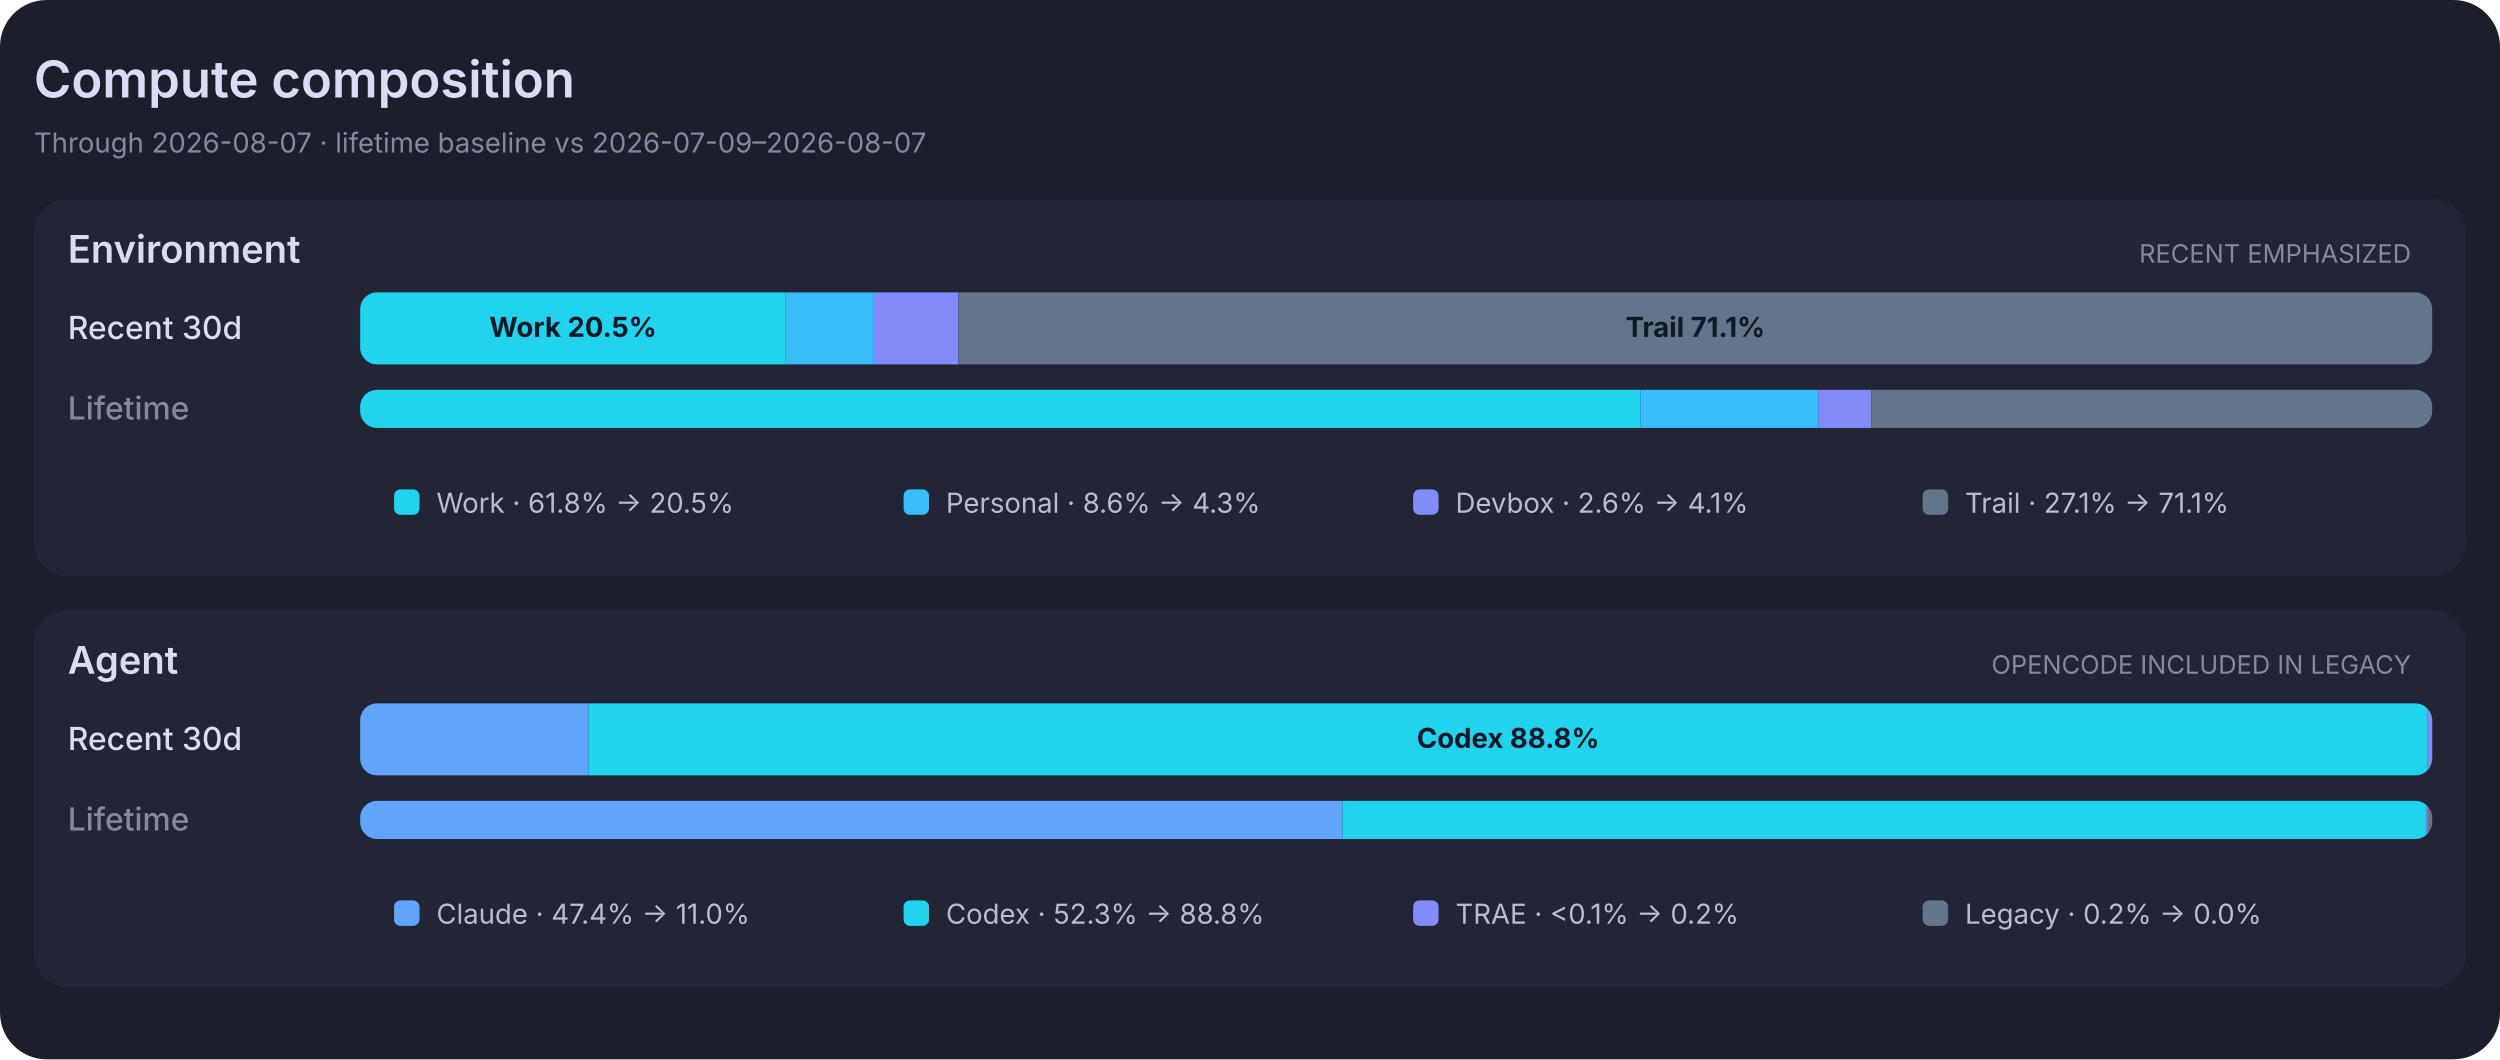
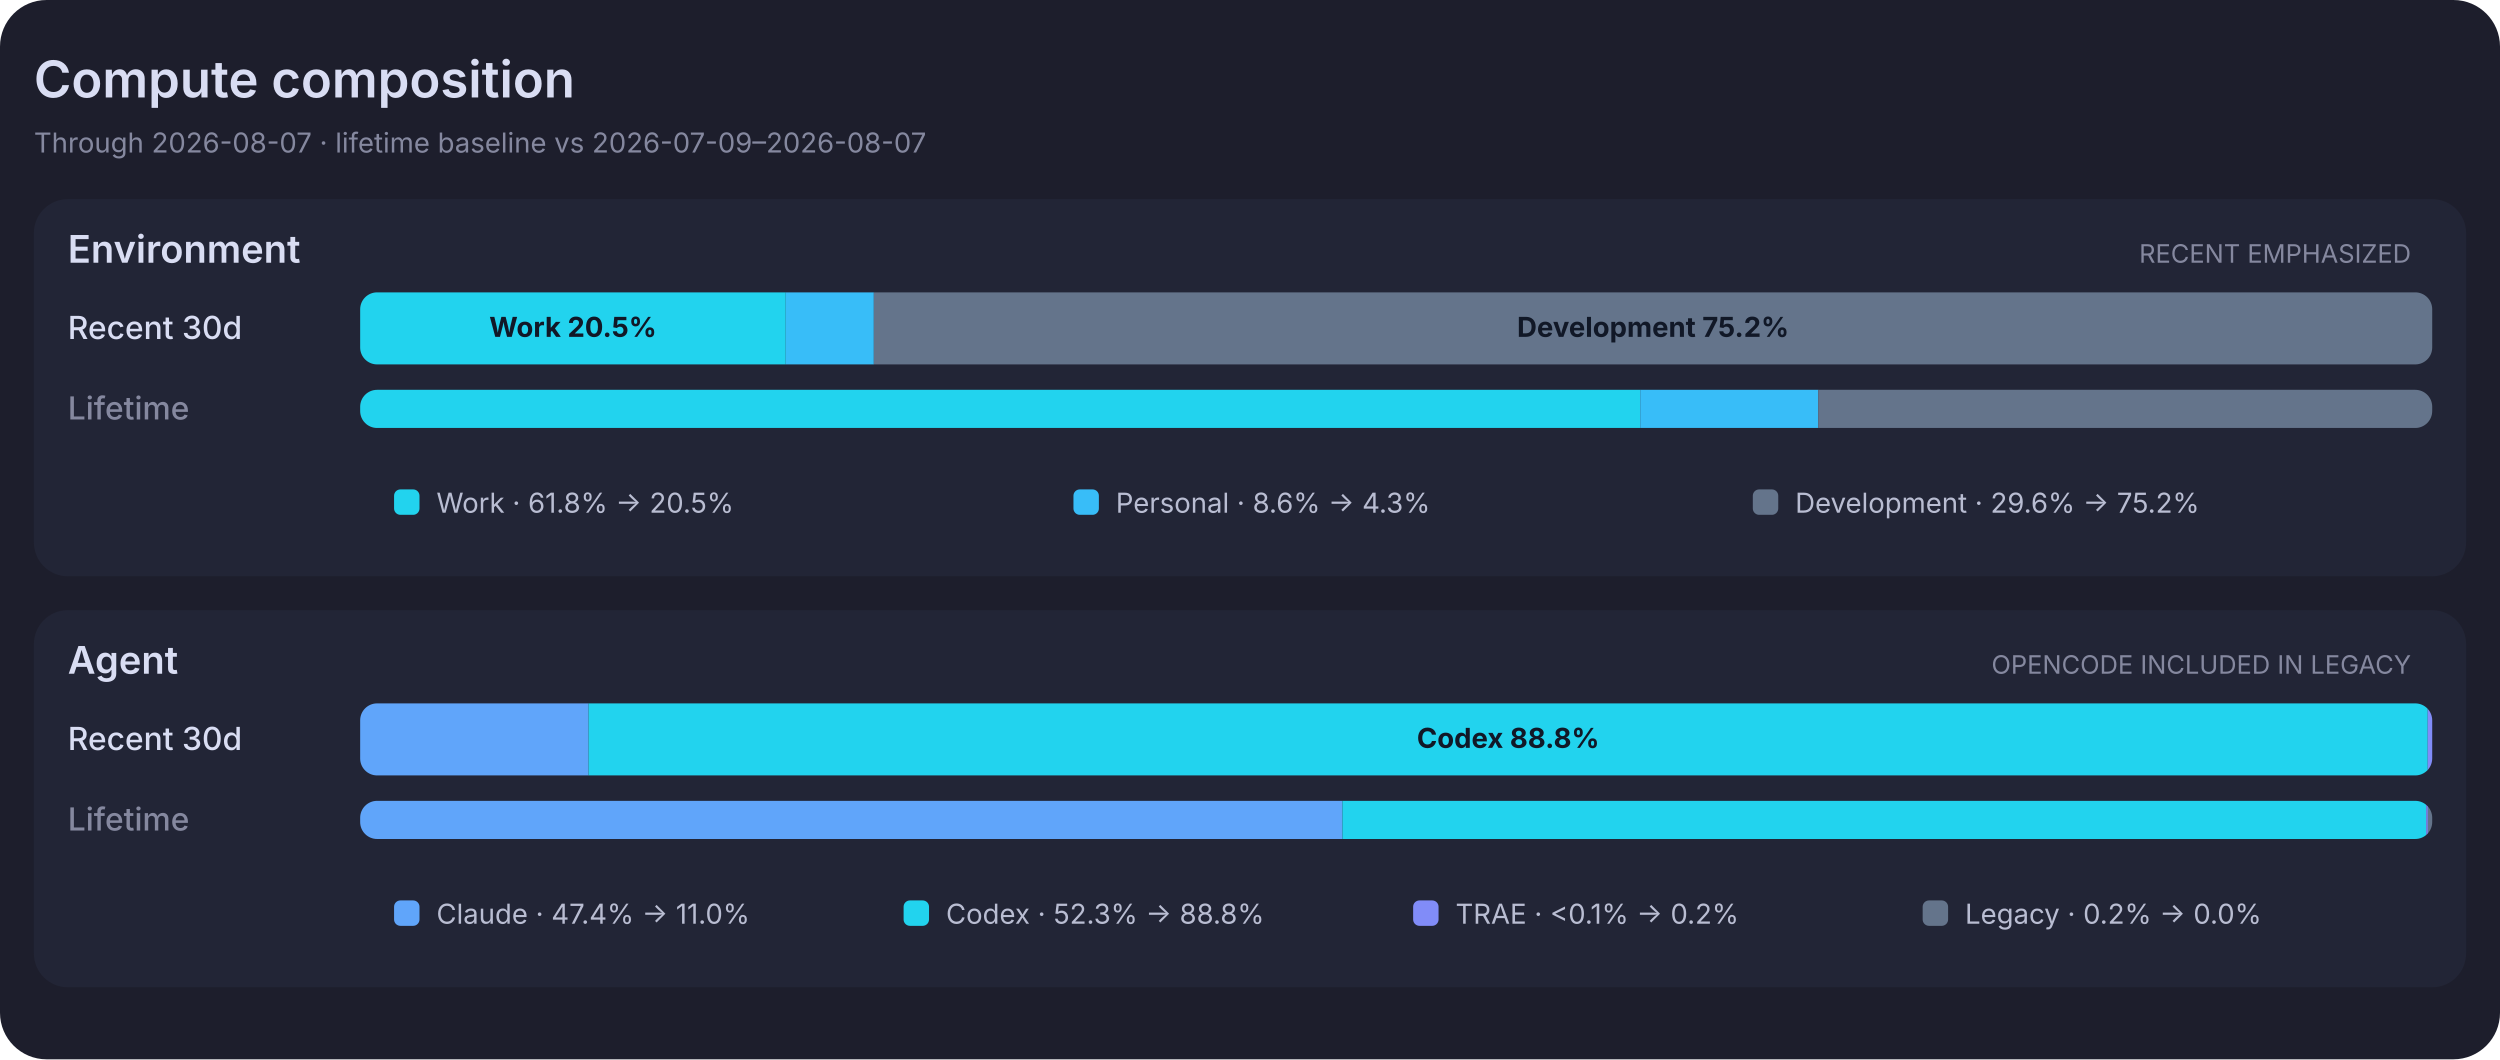
<svg xmlns="http://www.w3.org/2000/svg" width="1180" height="500" viewBox="0 0 1180 500" role="img" aria-labelledby="title desc">
  <rect width="1180" height="500" rx="22" fill="#1d1e2c" />
  <text x="16" y="46" fill="#d9ddf3" font-family="-apple-system,BlinkMacSystemFont,Segoe UI,sans-serif" font-size="24" font-weight="600">Compute composition</text>
  <text x="16" y="72" fill="#85889f" font-family="-apple-system,BlinkMacSystemFont,Segoe UI,sans-serif" font-size="13">Through 2026-08-07 · lifetime baseline vs 2026-07-09–2026-08-07</text>
  <rect x="16" y="94" width="1148" height="178" rx="16" fill="#222536" />
  <text x="32" y="124" fill="#d9ddf3" font-family="-apple-system,BlinkMacSystemFont,Segoe UI,sans-serif" font-size="18" font-weight="600">Environment</text>
  <text x="1138" y="124" text-anchor="end" fill="#85889f" font-family="-apple-system,BlinkMacSystemFont,Segoe UI,sans-serif" font-size="12">RECENT EMPHASIZED</text>
  <text x="32" y="160.0" fill="#d9ddf3" font-family="-apple-system,BlinkMacSystemFont,Segoe UI,sans-serif" font-size="15" font-weight="500">Recent 30d</text>
  <rect x="170" y="138" width="978" height="34" rx="8" fill="#272b3a" />
  <clipPath id="role-recent">
    <rect x="170" y="138" width="978" height="34" rx="8" />
  </clipPath>
  <rect x="170.00" y="138" width="200.87" height="34" fill="#22d3ee" clip-path="url(#role-recent)" data-category="work" data-tokens="1128385808" data-share="20.5%">
    </rect>
  <text x="270.44" y="159" text-anchor="middle" fill="#111827" font-family="-apple-system,BlinkMacSystemFont,Segoe UI,sans-serif" font-size="13" font-weight="700">Work 20.5%</text>
  <rect x="370.87" y="138" width="41.58" height="34" fill="#38bdf8" clip-path="url(#role-recent)" data-category="personal" data-tokens="233575718" data-share="4.3%">
    </rect>
-   <rect x="412.45" y="138" width="39.95" height="34" fill="#818cf8" clip-path="url(#role-recent)" data-category="devbox" data-tokens="224439468" data-share="4.1%">
+   <rect x="412.45" y="138" width="735.55" height="34" fill="#64748b" clip-path="url(#role-recent)" data-category="development" data-tokens="4131913442" data-share="75.2%">
    </rect>
-   <rect x="452.41" y="138" width="695.59" height="34" fill="#64748b" clip-path="url(#role-recent)" data-category="trail" data-tokens="3907473974" data-share="71.1%">
-     </rect>
-   <text x="800.20" y="159" text-anchor="middle" fill="#111827" font-family="-apple-system,BlinkMacSystemFont,Segoe UI,sans-serif" font-size="13" font-weight="700">Trail 71.1%</text>
+   <text x="780.23" y="159" text-anchor="middle" fill="#111827" font-family="-apple-system,BlinkMacSystemFont,Segoe UI,sans-serif" font-size="13" font-weight="700">Development 75.2%</text>
  <text x="32" y="198.0" fill="#85889f" font-family="-apple-system,BlinkMacSystemFont,Segoe UI,sans-serif" font-size="15" font-weight="500">Lifetime</text>
  <rect x="170" y="184" width="978" height="18" rx="8" fill="#272b3a" />
  <clipPath id="role-lifetime">
    <rect x="170" y="184" width="978" height="18" rx="8" />
  </clipPath>
  <rect x="170.00" y="184" width="604.20" height="18" fill="#22d3ee" clip-path="url(#role-lifetime)" data-category="work" data-tokens="9024028440" data-share="61.8%">
    </rect>
  <rect x="774.20" y="184" width="84.03" height="18" fill="#38bdf8" clip-path="url(#role-lifetime)" data-category="personal" data-tokens="1254992429" data-share="8.6%">
    </rect>
-   <rect x="858.22" y="184" width="25.04" height="18" fill="#818cf8" clip-path="url(#role-lifetime)" data-category="devbox" data-tokens="373976760" data-share="2.6%">
-     </rect>
-   <rect x="883.26" y="184" width="264.74" height="18" fill="#64748b" clip-path="url(#role-lifetime)" data-category="trail" data-tokens="3953994862" data-share="27.1%">
+   <rect x="858.22" y="184" width="289.78" height="18" fill="#64748b" clip-path="url(#role-lifetime)" data-category="development" data-tokens="4327971622" data-share="29.6%">
    </rect>
  <rect x="186.00" y="231" width="12" height="12" rx="3" fill="#22d3ee" />
  <text x="206.00" y="242" fill="#b9bdd2" font-family="-apple-system,BlinkMacSystemFont,Segoe UI,sans-serif" font-size="13">Work · 61.8% → 20.5%</text>
-   <rect x="426.50" y="231" width="12" height="12" rx="3" fill="#38bdf8" />
-   <text x="446.50" y="242" fill="#b9bdd2" font-family="-apple-system,BlinkMacSystemFont,Segoe UI,sans-serif" font-size="13">Personal · 8.6% → 4.3%</text>
-   <rect x="667.00" y="231" width="12" height="12" rx="3" fill="#818cf8" />
-   <text x="687.00" y="242" fill="#b9bdd2" font-family="-apple-system,BlinkMacSystemFont,Segoe UI,sans-serif" font-size="13">Devbox · 2.6% → 4.1%</text>
-   <rect x="907.50" y="231" width="12" height="12" rx="3" fill="#64748b" />
-   <text x="927.50" y="242" fill="#b9bdd2" font-family="-apple-system,BlinkMacSystemFont,Segoe UI,sans-serif" font-size="13">Trail · 27.1% → 71.1%</text>
+   <rect x="506.67" y="231" width="12" height="12" rx="3" fill="#38bdf8" />
+   <text x="526.67" y="242" fill="#b9bdd2" font-family="-apple-system,BlinkMacSystemFont,Segoe UI,sans-serif" font-size="13">Personal · 8.6% → 4.3%</text>
+   <rect x="827.33" y="231" width="12" height="12" rx="3" fill="#64748b" />
+   <text x="847.33" y="242" fill="#b9bdd2" font-family="-apple-system,BlinkMacSystemFont,Segoe UI,sans-serif" font-size="13">Development · 29.6% → 75.2%</text>
  <rect x="16" y="288" width="1148" height="178" rx="16" fill="#222536" />
  <text x="32" y="318" fill="#d9ddf3" font-family="-apple-system,BlinkMacSystemFont,Segoe UI,sans-serif" font-size="18" font-weight="600">Agent</text>
  <text x="1138" y="318" text-anchor="end" fill="#85889f" font-family="-apple-system,BlinkMacSystemFont,Segoe UI,sans-serif" font-size="12">OPENCODE INCLUDED IN LEGACY</text>
  <text x="32" y="354.0" fill="#d9ddf3" font-family="-apple-system,BlinkMacSystemFont,Segoe UI,sans-serif" font-size="15" font-weight="500">Recent 30d</text>
  <rect x="170" y="332" width="978" height="34" rx="8" fill="#272b3a" />
  <clipPath id="agent-recent">
    <rect x="170" y="332" width="978" height="34" rx="8" />
  </clipPath>
  <rect x="170.00" y="332" width="107.81" height="34" fill="#60a5fa" clip-path="url(#agent-recent)" data-category="claude" data-tokens="605609768" data-share="11.0%">
    </rect>
  <rect x="277.81" y="332" width="868.08" height="34" fill="#22d3ee" clip-path="url(#agent-recent)" data-category="codex" data-tokens="4876382367" data-share="88.8%">
    </rect>
  <text x="711.85" y="353" text-anchor="middle" fill="#111827" font-family="-apple-system,BlinkMacSystemFont,Segoe UI,sans-serif" font-size="13" font-weight="700">Codex 88.8%</text>
  <rect x="1145.88" y="332" width="2.12" height="34" fill="#818cf8" clip-path="url(#agent-recent)" data-category="traex" data-tokens="11882833" data-share="0.2%">
    </rect>
  <text x="32" y="392.0" fill="#85889f" font-family="-apple-system,BlinkMacSystemFont,Segoe UI,sans-serif" font-size="15" font-weight="500">Lifetime</text>
  <rect x="170" y="378" width="978" height="18" rx="8" fill="#272b3a" />
  <clipPath id="agent-lifetime">
    <rect x="170" y="378" width="978" height="18" rx="8" />
  </clipPath>
  <rect x="170.00" y="378" width="463.62" height="18" fill="#60a5fa" clip-path="url(#agent-lifetime)" data-category="claude" data-tokens="6924489667" data-share="47.4%">
    </rect>
  <rect x="633.62" y="378" width="511.53" height="18" fill="#22d3ee" clip-path="url(#agent-lifetime)" data-category="codex" data-tokens="7640064006" data-share="52.3%">
    </rect>
  <rect x="1145.16" y="378" width="0.80" height="18" fill="#818cf8" clip-path="url(#agent-lifetime)" data-category="traex" data-tokens="11882833" data-share="&lt;0.1%">
    </rect>
  <rect x="1145.95" y="378" width="2.05" height="18" fill="#64748b" clip-path="url(#agent-lifetime)" data-category="legacy" data-tokens="30555985" data-share="0.2%">
    </rect>
  <rect x="186.00" y="425" width="12" height="12" rx="3" fill="#60a5fa" />
  <text x="206.00" y="436" fill="#b9bdd2" font-family="-apple-system,BlinkMacSystemFont,Segoe UI,sans-serif" font-size="13">Claude · 47.4% → 11.0%</text>
  <rect x="426.50" y="425" width="12" height="12" rx="3" fill="#22d3ee" />
  <text x="446.50" y="436" fill="#b9bdd2" font-family="-apple-system,BlinkMacSystemFont,Segoe UI,sans-serif" font-size="13">Codex · 52.3% → 88.8%</text>
  <rect x="667.00" y="425" width="12" height="12" rx="3" fill="#818cf8" />
  <text x="687.00" y="436" fill="#b9bdd2" font-family="-apple-system,BlinkMacSystemFont,Segoe UI,sans-serif" font-size="13">TRAE · &lt;0.1% → 0.2%</text>
  <rect x="907.50" y="425" width="12" height="12" rx="3" fill="#64748b" />
  <text x="927.50" y="436" fill="#b9bdd2" font-family="-apple-system,BlinkMacSystemFont,Segoe UI,sans-serif" font-size="13">Legacy · 0.2% → 0.0%</text>
</svg>
